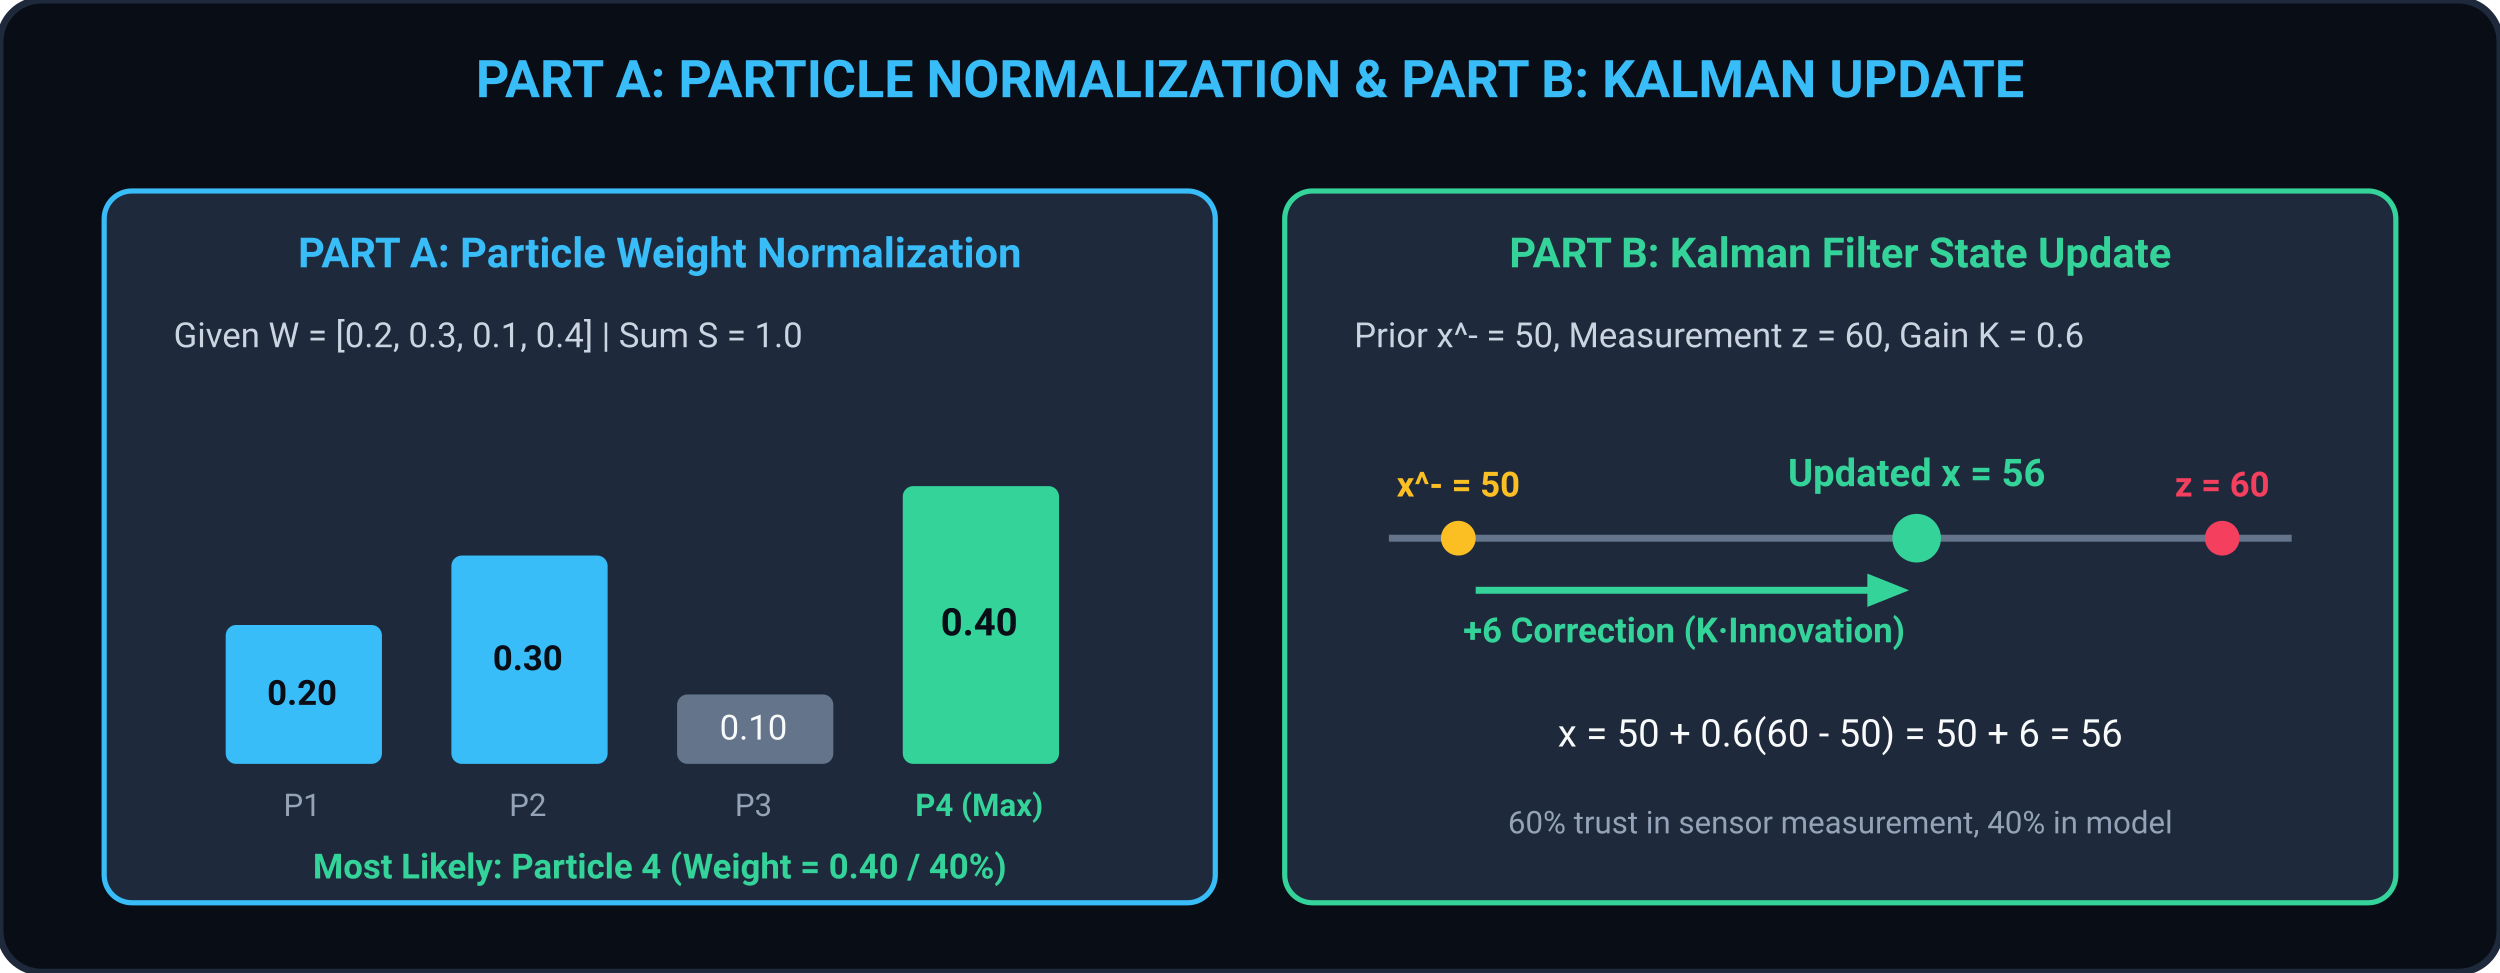
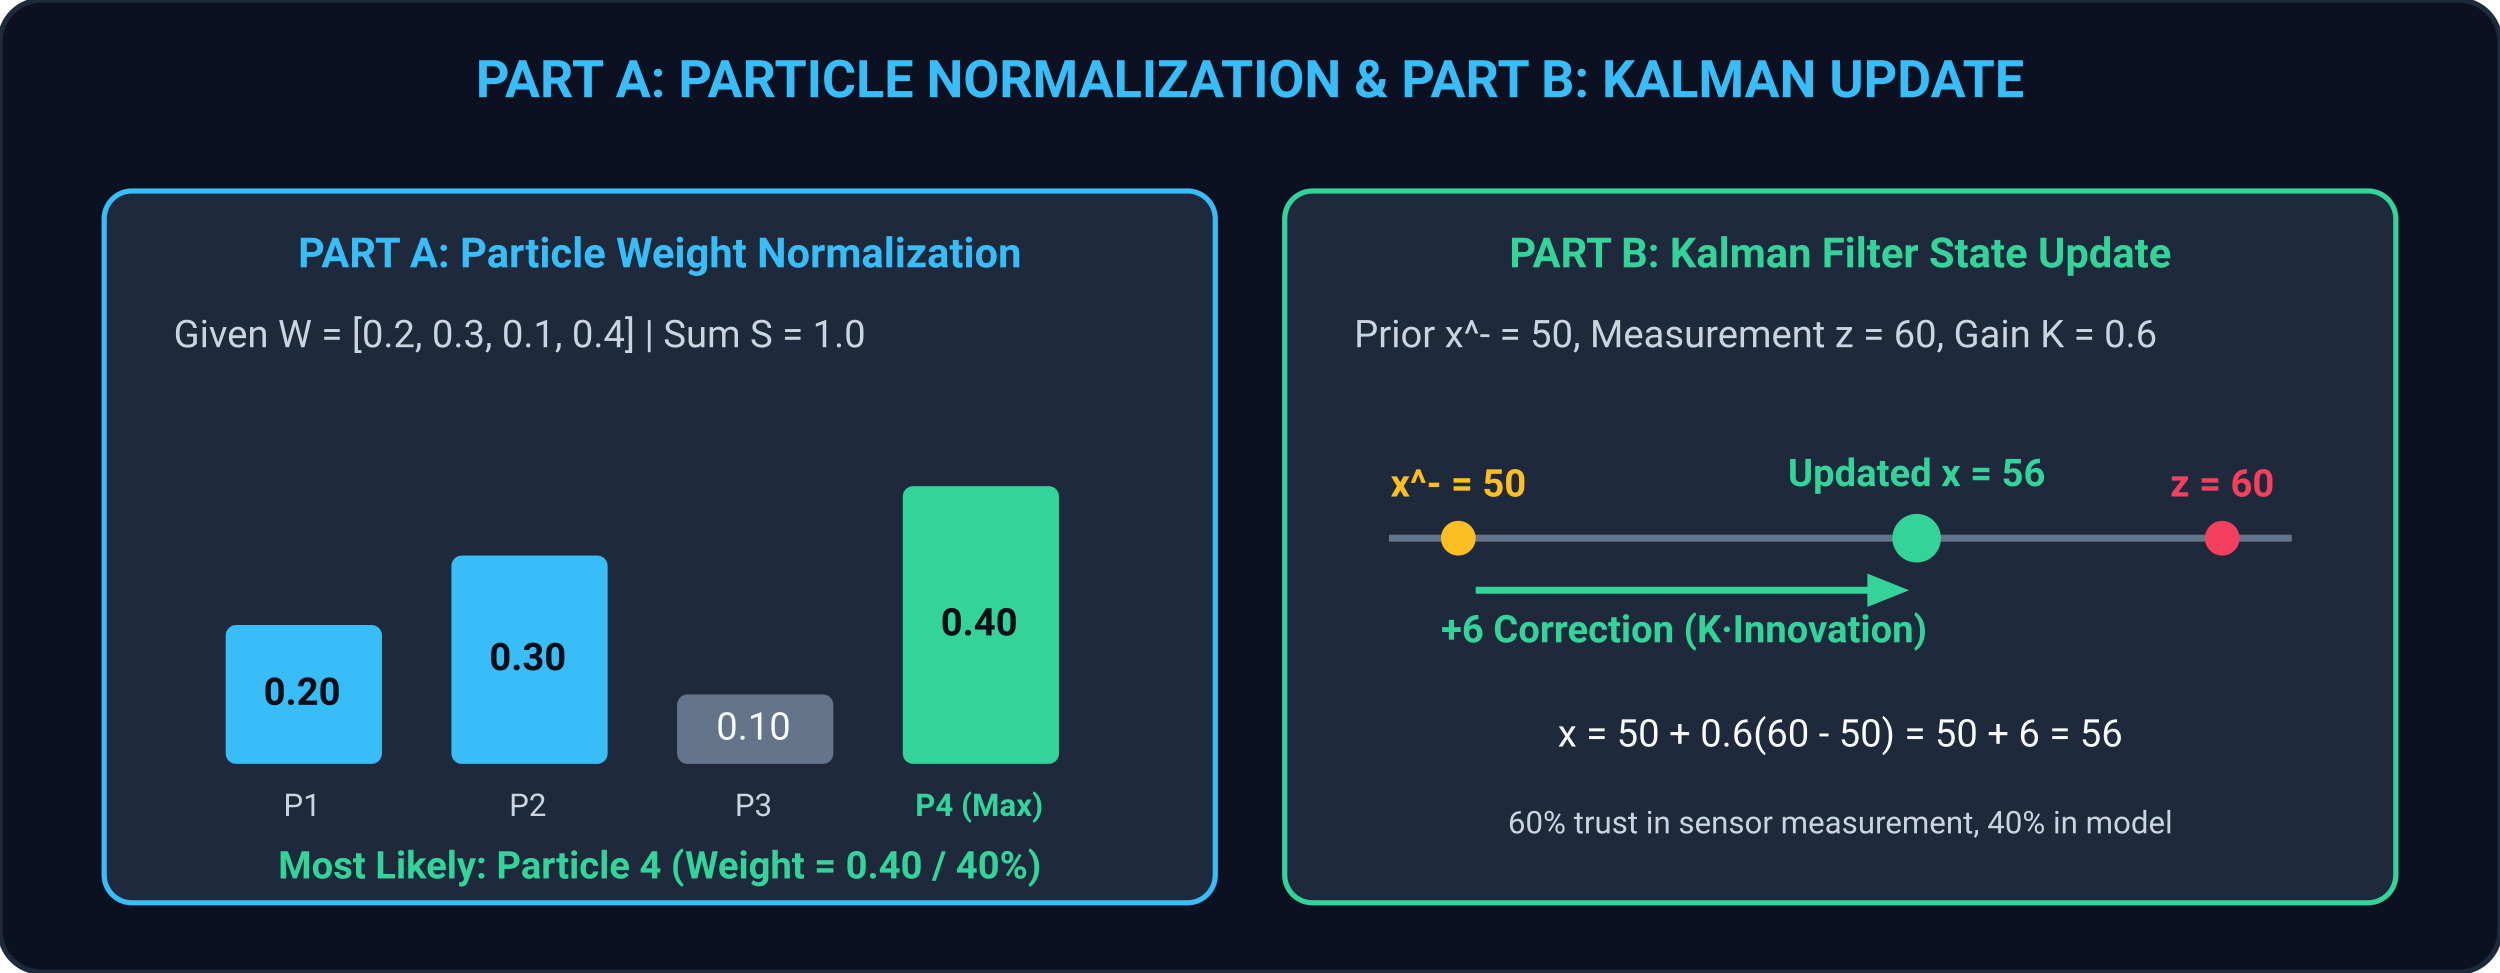
- <svg xmlns="http://www.w3.org/2000/svg" viewBox="0 0 720 280" width="100%" height="280" style="max-width: 720px; height: auto; display: block; margin: 0 auto; font-family: -apple-system, BlinkMacSystemFont, 'Segoe UI', Roboto, Helvetica, Arial, sans-serif;">
+ <svg xmlns="http://www.w3.org/2000/svg" viewBox="0 0 720 280" width="100%" height="auto" class="flowchart-svg" style="max-width: 720px; min-width: 580px; height: auto; display: block; margin: 0 auto; font-family: -apple-system, BlinkMacSystemFont, 'Segoe UI', Roboto, Helvetica, Arial, sans-serif;">
  <defs>
    <linearGradient id="gradCard" x1="0%" y1="0%" x2="100%" y2="100%">
      <stop offset="0%" stop-color="#1e293b" />
      <stop offset="100%" stop-color="#0f172a" />
    </linearGradient>
    <linearGradient id="gradCyan" x1="0%" y1="0%" x2="100%" y2="100%">
      <stop offset="0%" stop-color="#38bdf8" />
      <stop offset="100%" stop-color="#0284c7" />
    </linearGradient>
    <linearGradient id="gradEmerald" x1="0%" y1="0%" x2="100%" y2="100%">
      <stop offset="0%" stop-color="#34d399" />
      <stop offset="100%" stop-color="#059669" />
    </linearGradient>
    <linearGradient id="gradAmber" x1="0%" y1="0%" x2="100%" y2="100%">
      <stop offset="0%" stop-color="#fbbf24" />
      <stop offset="100%" stop-color="#d97706" />
    </linearGradient>
    <linearGradient id="gradPurple" x1="0%" y1="0%" x2="100%" y2="100%">
      <stop offset="0%" stop-color="#c084fc" />
      <stop offset="100%" stop-color="#9333ea" />
    </linearGradient>
    <linearGradient id="gradRose" x1="0%" y1="0%" x2="100%" y2="100%">
      <stop offset="0%" stop-color="#fb7185" />
      <stop offset="100%" stop-color="#e11d48" />
    </linearGradient>
    <filter id="shadow" x="-5%" y="-5%" width="110%" height="115%">
      <feDropShadow dx="0" dy="4" stdDeviation="6" flood-color="#000000" flood-opacity="0.4" />
    </filter>
    <marker id="arrCyan" viewBox="0 0 10 10" refX="6" refY="5" markerWidth="6" markerHeight="6" orient="auto-start-reverse">
      <path d="M 0 1 L 10 5 L 0 9 z" fill="#38bdf8" />
    </marker>
    <marker id="arrEmerald" viewBox="0 0 10 10" refX="6" refY="5" markerWidth="6" markerHeight="6" orient="auto-start-reverse">
      <path d="M 0 1 L 10 5 L 0 9 z" fill="#34d399" />
    </marker>
    <marker id="arrAmber" viewBox="0 0 10 10" refX="6" refY="5" markerWidth="6" markerHeight="6" orient="auto-start-reverse">
      <path d="M 0 1 L 10 5 L 0 9 z" fill="#fbbf24" />
    </marker>
  </defs>
-   <rect width="720" height="280" rx="12" fill="#090d16" stroke="#1e293b" stroke-width="2" />
+   <rect width="720" height="280" rx="12" fill="#0b1120" stroke="#1e293b" stroke-width="1.5" />
  <text x="360" y="28" font-size="15" font-weight="bold" fill="#38bdf8" text-anchor="middle">PART A: PARTICLE NORMALIZATION &amp; PART B: KALMAN UPDATE</text>
  <g transform="translate(30, 55)">
    <rect width="320" height="205" rx="8" fill="#1e293b" stroke="#38bdf8" stroke-width="1.5" />
    <text x="160" y="22" font-size="12" font-weight="bold" fill="#38bdf8" text-anchor="middle">PART A: Particle Weight Normalization</text>
-     <text x="20" y="45" font-size="10" fill="#cbd5e1">Given W = [0.2, 0.3, 0.1, 0.4] | Sum S = 1.0</text>
+     <text x="20" y="45" font-size="11" fill="#cbd5e1">Given W = [0.2, 0.3, 0.1, 0.4] | Sum S = 1.0</text>
    <rect x="35" y="125" width="45" height="40" rx="3" fill="#38bdf8" />
-     <text x="57" y="148" font-size="10" fill="#090d16" font-weight="bold" text-anchor="middle">0.20</text>
-     <text x="57" y="180" font-size="9" fill="#94a3b8" text-anchor="middle">P1</text>
+     <text x="57" y="148" font-size="11" fill="#090d16" font-weight="bold" text-anchor="middle">0.20</text>
+     <text x="57" y="180" font-size="9" fill="#cbd5e1" text-anchor="middle">P1</text>
    <rect x="100" y="105" width="45" height="60" rx="3" fill="#38bdf8" />
-     <text x="122" y="138" font-size="10" fill="#090d16" font-weight="bold" text-anchor="middle">0.30</text>
-     <text x="122" y="180" font-size="9" fill="#94a3b8" text-anchor="middle">P2</text>
+     <text x="122" y="138" font-size="11" fill="#090d16" font-weight="bold" text-anchor="middle">0.30</text>
+     <text x="122" y="180" font-size="9" fill="#cbd5e1" text-anchor="middle">P2</text>
    <rect x="165" y="145" width="45" height="20" rx="3" fill="#64748b" />
-     <text x="187" y="158" font-size="10" fill="#f8fafc" text-anchor="middle">0.10</text>
-     <text x="187" y="180" font-size="9" fill="#94a3b8" text-anchor="middle">P3</text>
+     <text x="187" y="158" font-size="11" fill="#f8fafc" text-anchor="middle">0.10</text>
+     <text x="187" y="180" font-size="9" fill="#cbd5e1" text-anchor="middle">P3</text>
    <rect x="230" y="85" width="45" height="80" rx="3" fill="#34d399" />
    <text x="252" y="128" font-size="11" fill="#090d16" font-weight="bold" text-anchor="middle">0.40</text>
    <text x="252" y="180" font-size="9" fill="#34d399" font-weight="bold" text-anchor="middle">P4 (Max)</text>
-     <text x="160" y="198" font-size="10" fill="#34d399" font-weight="bold" text-anchor="middle">Most Likely: Particle 4 (Weight = 0.40 / 40%)</text>
+     <text x="160" y="198" font-size="11" fill="#34d399" font-weight="bold" text-anchor="middle">Most Likely: Particle 4 (Weight = 0.40 / 40%)</text>
  </g>
  <g transform="translate(370, 55)">
    <rect width="320" height="205" rx="8" fill="#1e293b" stroke="#34d399" stroke-width="1.5" />
    <text x="160" y="22" font-size="12" font-weight="bold" fill="#34d399" text-anchor="middle">PART B: Kalman Filter State Update</text>
-     <text x="20" y="45" font-size="10" fill="#cbd5e1">Prior x^- = 50, Measurement z = 60, Gain K = 0.6</text>
+     <text x="20" y="45" font-size="11" fill="#cbd5e1">Prior x^- = 50, Measurement z = 60, Gain K = 0.6</text>
    <line x1="30" y1="100" x2="290" y2="100" stroke="#64748b" stroke-width="2" />
    <circle cx="50" cy="100" r="5" fill="#fbbf24" />
-     <text x="50" y="88" font-size="10" fill="#fbbf24" font-weight="bold" text-anchor="middle">x^- = 50</text>
+     <text x="50" y="88" font-size="11" fill="#fbbf24" font-weight="bold" text-anchor="middle">x^- = 50</text>
    <circle cx="270" cy="100" r="5" fill="#f43f5e" />
-     <text x="270" y="88" font-size="10" fill="#f43f5e" font-weight="bold" text-anchor="middle">z = 60</text>
+     <text x="270" y="88" font-size="11" fill="#f43f5e" font-weight="bold" text-anchor="middle">z = 60</text>
    <circle cx="182" cy="100" r="7" fill="#34d399" />
    <text x="182" y="85" font-size="11" fill="#34d399" font-weight="bold" text-anchor="middle">Updated x = 56</text>
    <path d="M 55 115 L 175 115" fill="none" stroke="#34d399" stroke-width="2" marker-end="url(#arrEmerald)" />
-     <text x="115" y="130" font-size="10" fill="#34d399" font-weight="bold" text-anchor="middle">+6 Correction (K·Innovation)</text>
+     <text x="115" y="130" font-size="11" fill="#34d399" font-weight="bold" text-anchor="middle">+6 Correction (K·Innovation)</text>
    <text x="160" y="160" font-size="11" fill="#f8fafc" text-anchor="middle">x = 50 + 0.6(60 - 50) = 50 + 6 = 56</text>
-     <text x="160" y="185" font-size="9" fill="#94a3b8" text-anchor="middle">60% trust in sensor measurement, 40% in model</text>
+     <text x="160" y="185" font-size="9" fill="#cbd5e1" text-anchor="middle">60% trust in sensor measurement, 40% in model</text>
  </g>
</svg>
